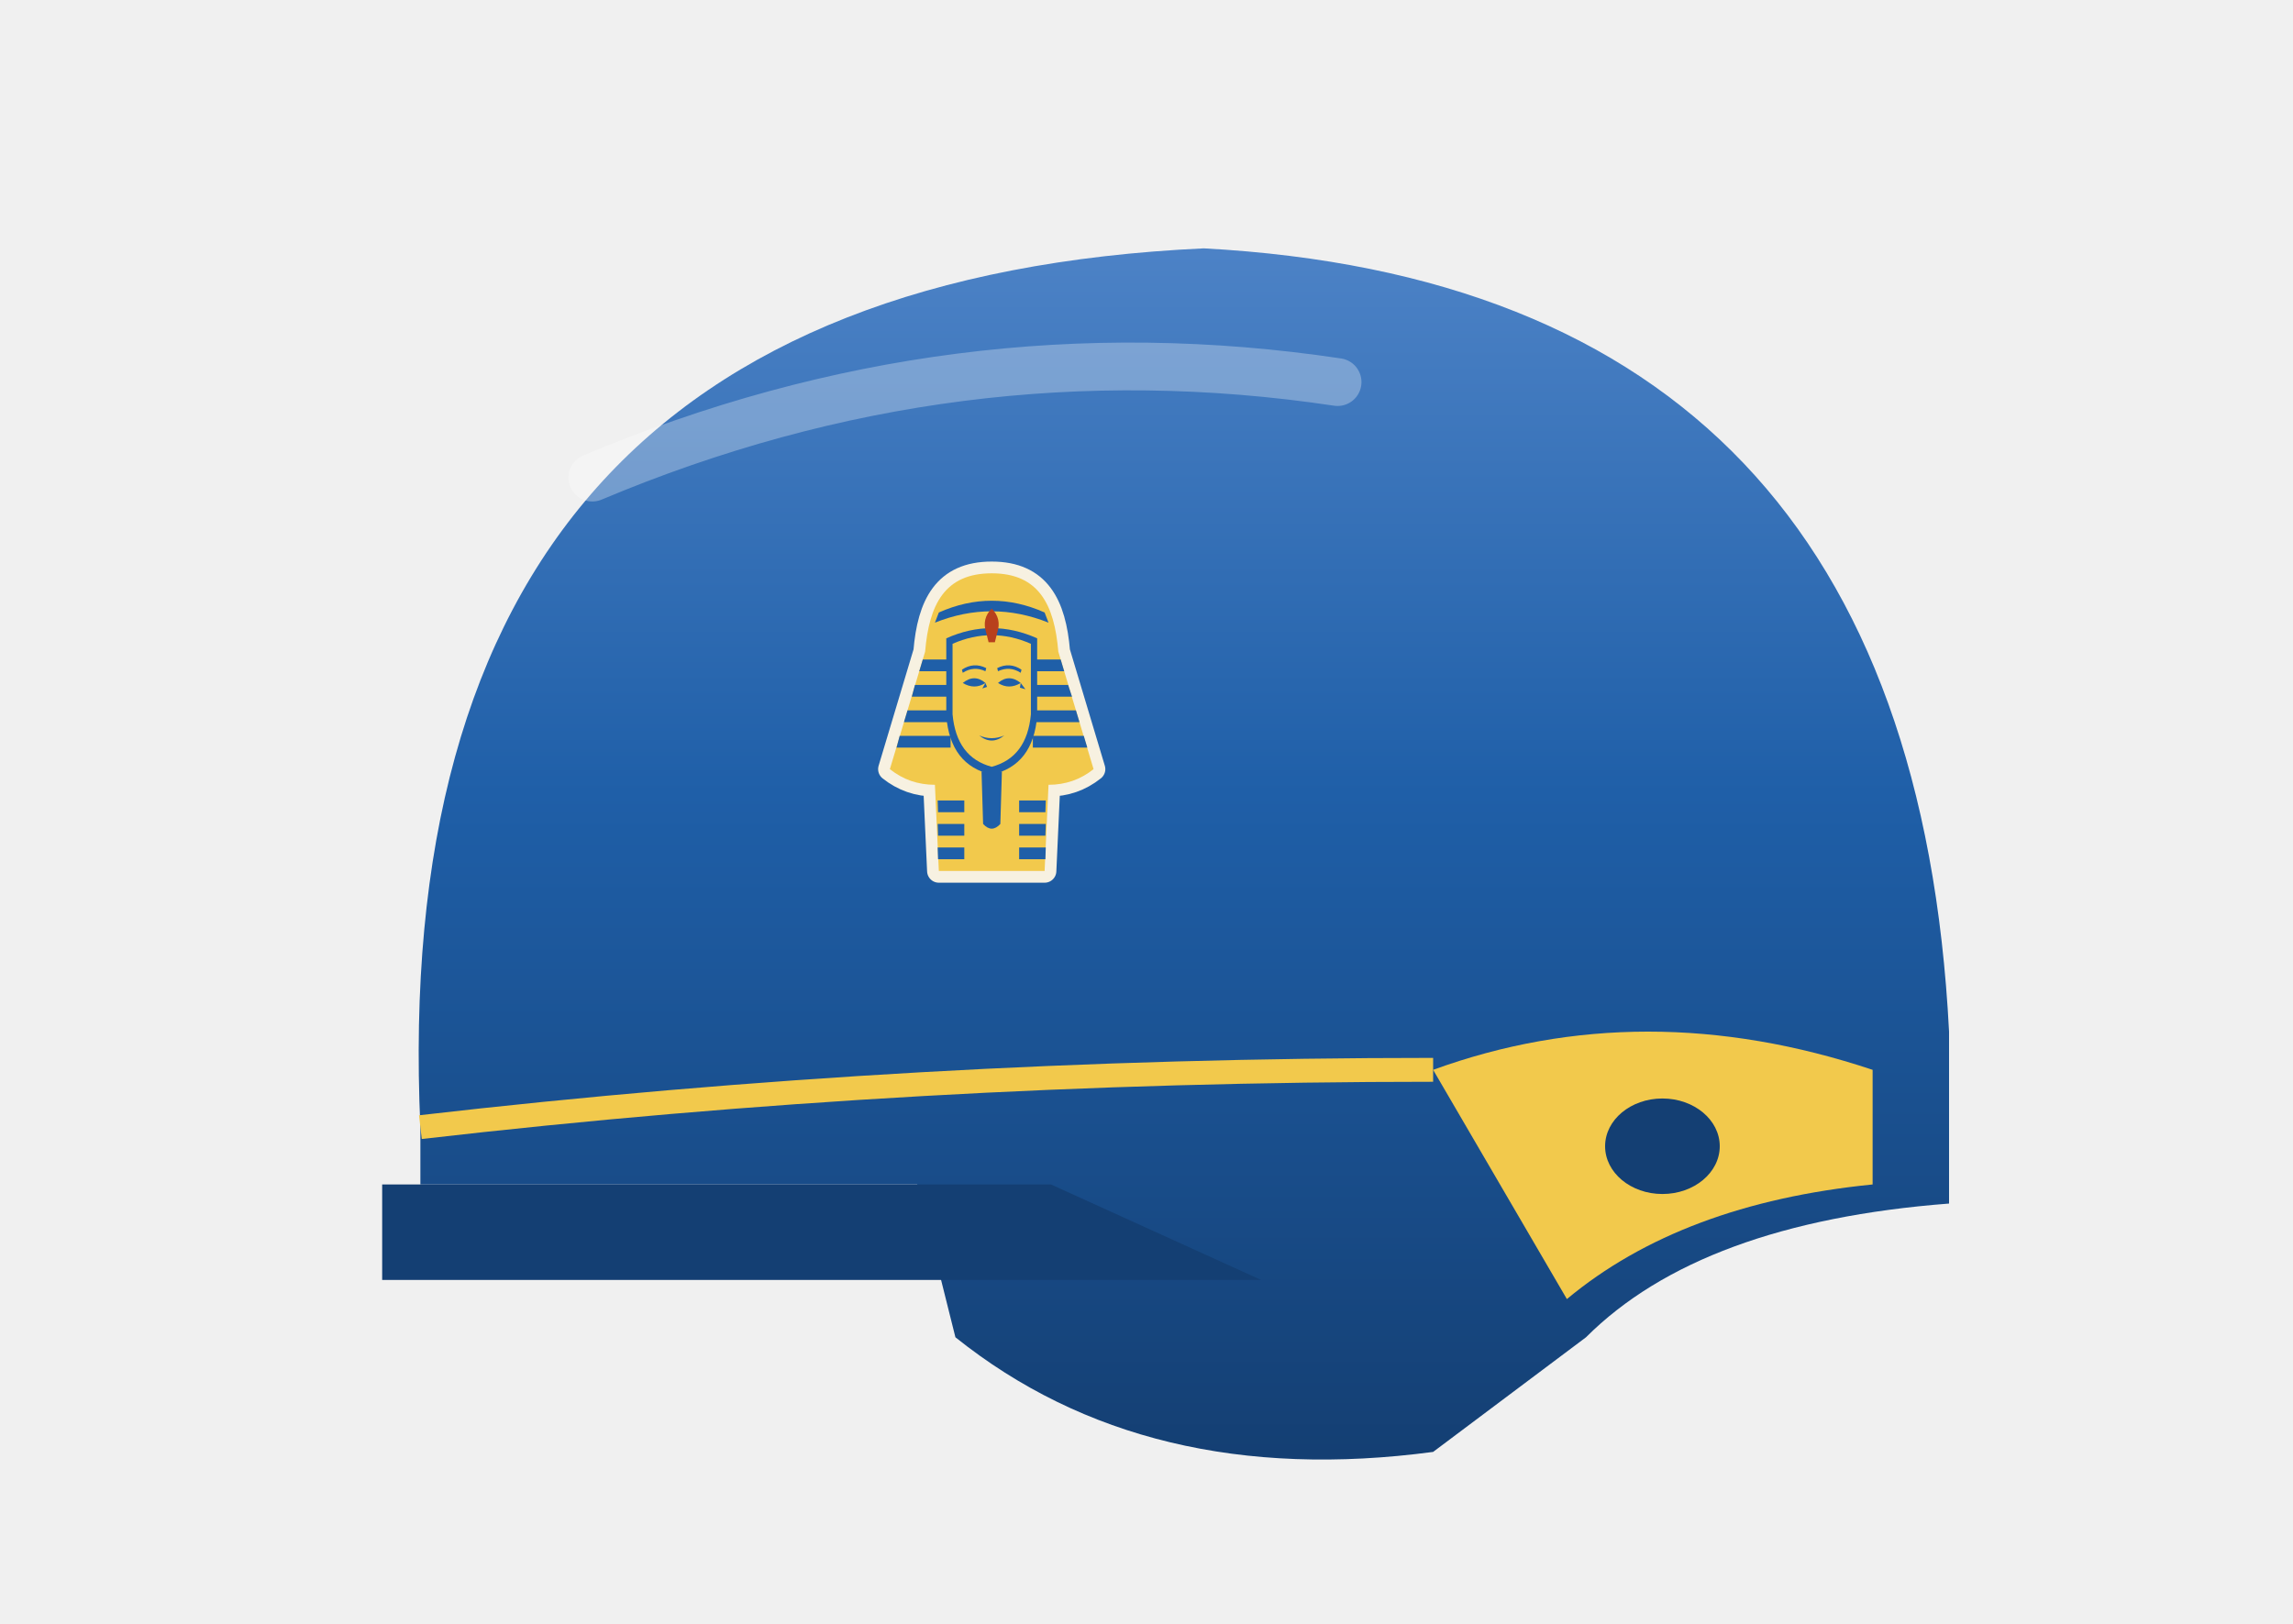
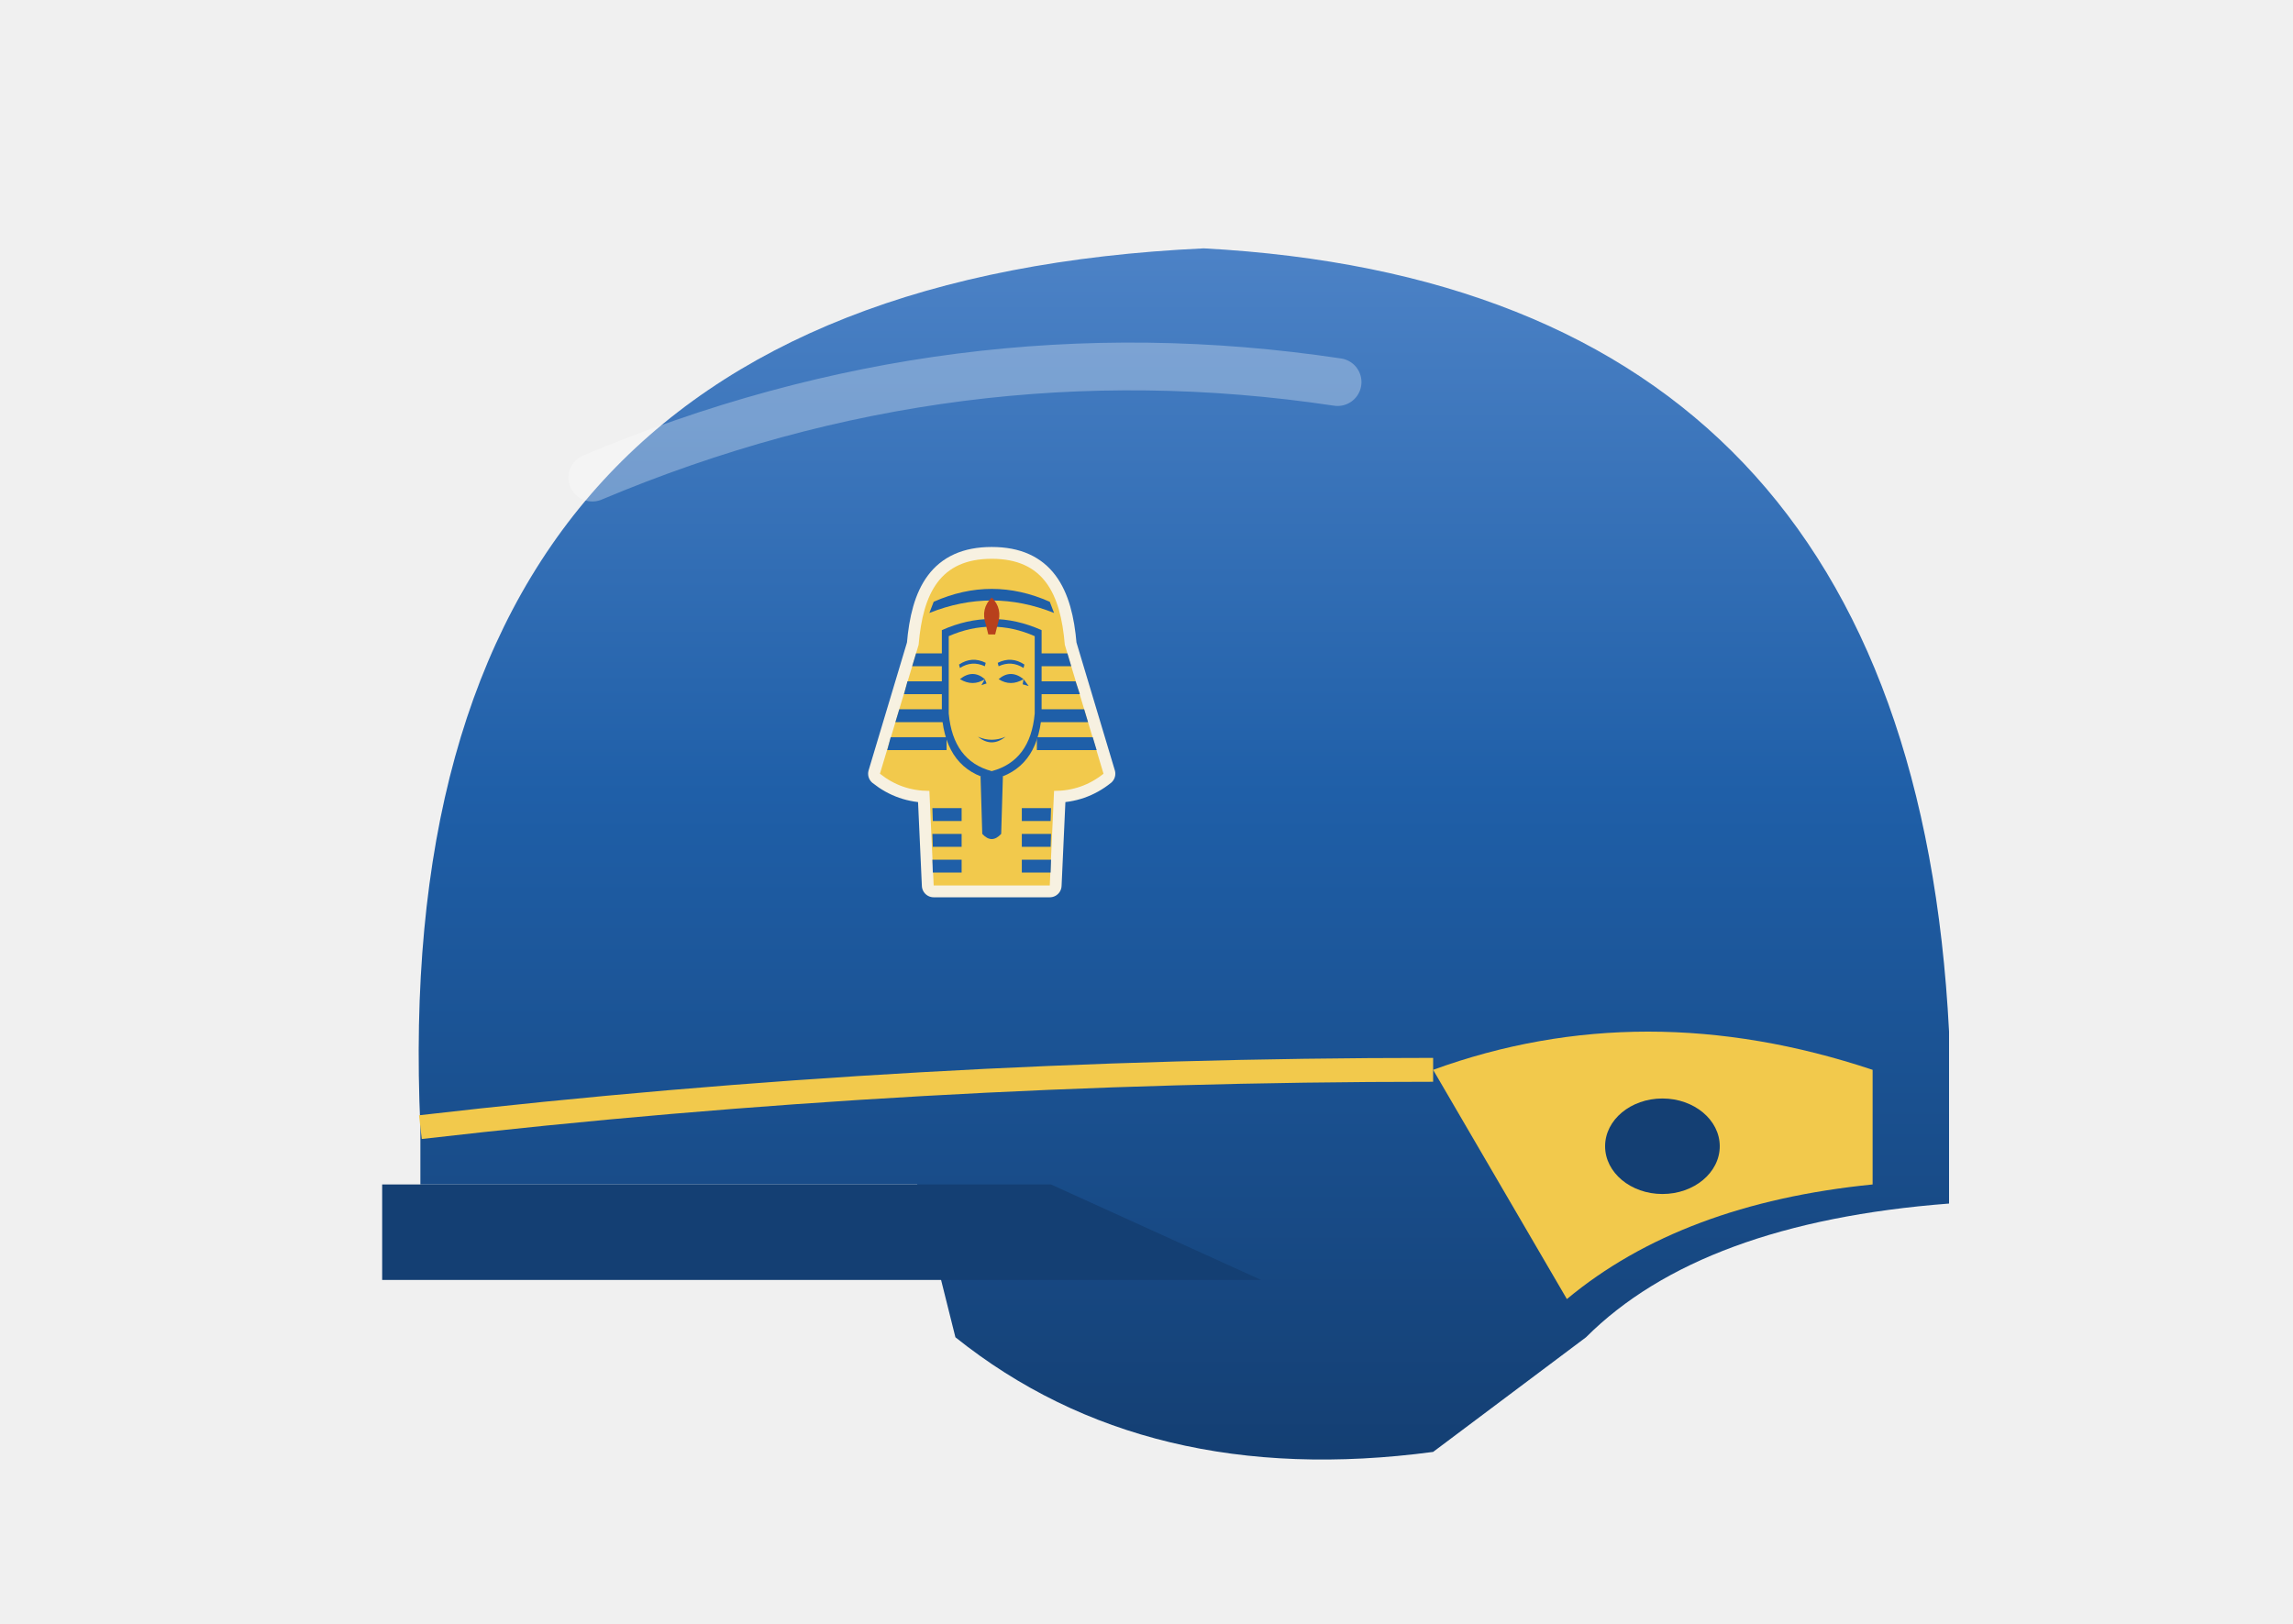
<svg xmlns="http://www.w3.org/2000/svg" viewBox="0 0 240 170" width="240" height="170" role="img" aria-label="Cairo helmet">
  <defs>
    <path id="ph-nemes" d="M30 2 C18 2 14 10 13 22 L4 52 Q9 56 15.5 56 L16.5 78 H43.5 L44.5 56 Q51 56 56 52 L47 22 C46 10 42 2 30 2 Z" />
    <path id="ph-stripes" d="M16.5 12 Q30 6 43.5 12 L44.5 14.6 Q30 8.8 15.5 14.6 Z M12.4 24 L19.5 24 V27 L11.5 27 Z M47.6 24 L40.5 24 V27 L48.5 27 Z M10.4 30.5 L19.5 30.5 V33.5 L9.6 33.5 Z M49.5 30.5 L40.5 30.5 V33.5 L50.5 33.5 Z M8.5 37 L19.5 37 V40 L7.6 40 Z M51.5 37 L40.5 37 V40 L52.4 40 Z M6.5 43.5 L19.5 43.5 V46.5 L5.7 46.5 Z M53.5 43.5 L40.5 43.5 V46.5 L54.4 46.5 Z M16.2 60 H23 V63 H16.3 Z M37 60 H43.8 L43.7 63 H37 Z M16.2 66 H23 V69 H16.3 Z M37 66 H43.8 L43.7 69 H37 Z M16.2 72 H23 V75 H16.3 Z M37 72 H43.8 L43.7 75 H37 Z" />
    <path id="ph-frame" d="M18.4 18.6 Q30 13.4 41.6 18.6 L41.6 38.4 Q40.6 51 30 53.4 Q19.4 51 18.4 38.4 Z" />
    <path id="ph-face" d="M20 20 Q30 15.6 40 20 L40 38 Q39 49 30 51.4 Q21 49 20 38 Z" />
    <path id="ph-eyes" d="M22.6 30 Q25.6 27.6 28.4 30 Q25.6 31.8 22.6 30 Z M31.6 30 Q34.4 27.6 37.4 30 Q34.4 31.8 31.6 30 Z M22.4 26.6 Q25.4 24.6 28.6 26.2 L28.4 27 Q25.4 25.6 22.6 27.4 Z M37.6 26.6 Q34.6 24.6 31.4 26.2 L31.6 27 Q34.6 25.6 37.4 27.4 Z M28.4 30 L27.6 31.4 L28.8 31 Z M37.4 30 L38.6 31.6 L37.2 31.2 Z M26.8 43.4 Q30 44.8 33.2 43.4 Q30 46 26.8 43.4 Z" />
    <path id="ph-beard" d="M27.4 52.6 H32.6 L32.2 66 Q30 68.4 27.8 66 Z" />
    <path id="ph-uraeus" d="M30 11 Q27.4 13.6 28.6 17.2 L29.2 19.6 H30.8 L31.4 17.2 Q32.6 13.6 30 11 Z" />
  </defs>
  <defs>
    <linearGradient id="gloss" x1="0" y1="0" x2="0" y2="1">
      <stop offset="0" stop-color="#4C82C6" />
      <stop offset=".45" stop-color="#1F5FA8" />
      <stop offset="1" stop-color="#143F73" />
    </linearGradient>
  </defs>
  <path d="M44 118 Q40 30 126 26 Q200 30 204 108 L204 126 Q178 128 166 140 L150 152 Q120 156 100 140 L96 124 L44 124 Z" fill="url(#gloss)" />
  <path d="M150 112 Q172 104 196 112 L196 124 Q176 126 164 136 Z" fill="#F2C94C" />
  <ellipse cx="174" cy="120" rx="6" ry="5" fill="#143F73" />
  <path d="M40 124 L110 124 L132 134 L40 134 Z" fill="#143F73" />
  <path d="M62 50 Q100 34 140 40" fill="none" stroke="#fff" stroke-width="5" stroke-linecap="round" opacity=".3" />
-   <g transform="translate(91.5 59.2) scale(0.41)">
-     <use href="#ph-nemes" fill="#F7F1E1" stroke="#F7F1E1" stroke-width="6" stroke-linejoin="round" />
+   <g transform="translate(90.3 57.6) scale(0.45)">
+     <use href="#ph-nemes" fill="#F7F1E1" stroke="#F7F1E1" stroke-width="5.5" stroke-linejoin="round" />
    <use href="#ph-nemes" fill="#F2C94C" />
    <use href="#ph-stripes" fill="#1F5FA8" />
    <use href="#ph-frame" fill="#1F5FA8" />
    <use href="#ph-face" fill="#F2C94C" />
    <use href="#ph-eyes" fill="#1F5FA8" />
    <use href="#ph-beard" fill="#1F5FA8" />
    <use href="#ph-uraeus" fill="#B8401C" />
  </g>
  <path d="M44 118 Q96 112 150 112" fill="none" stroke="#F2C94C" stroke-width="2.5" />
</svg>
